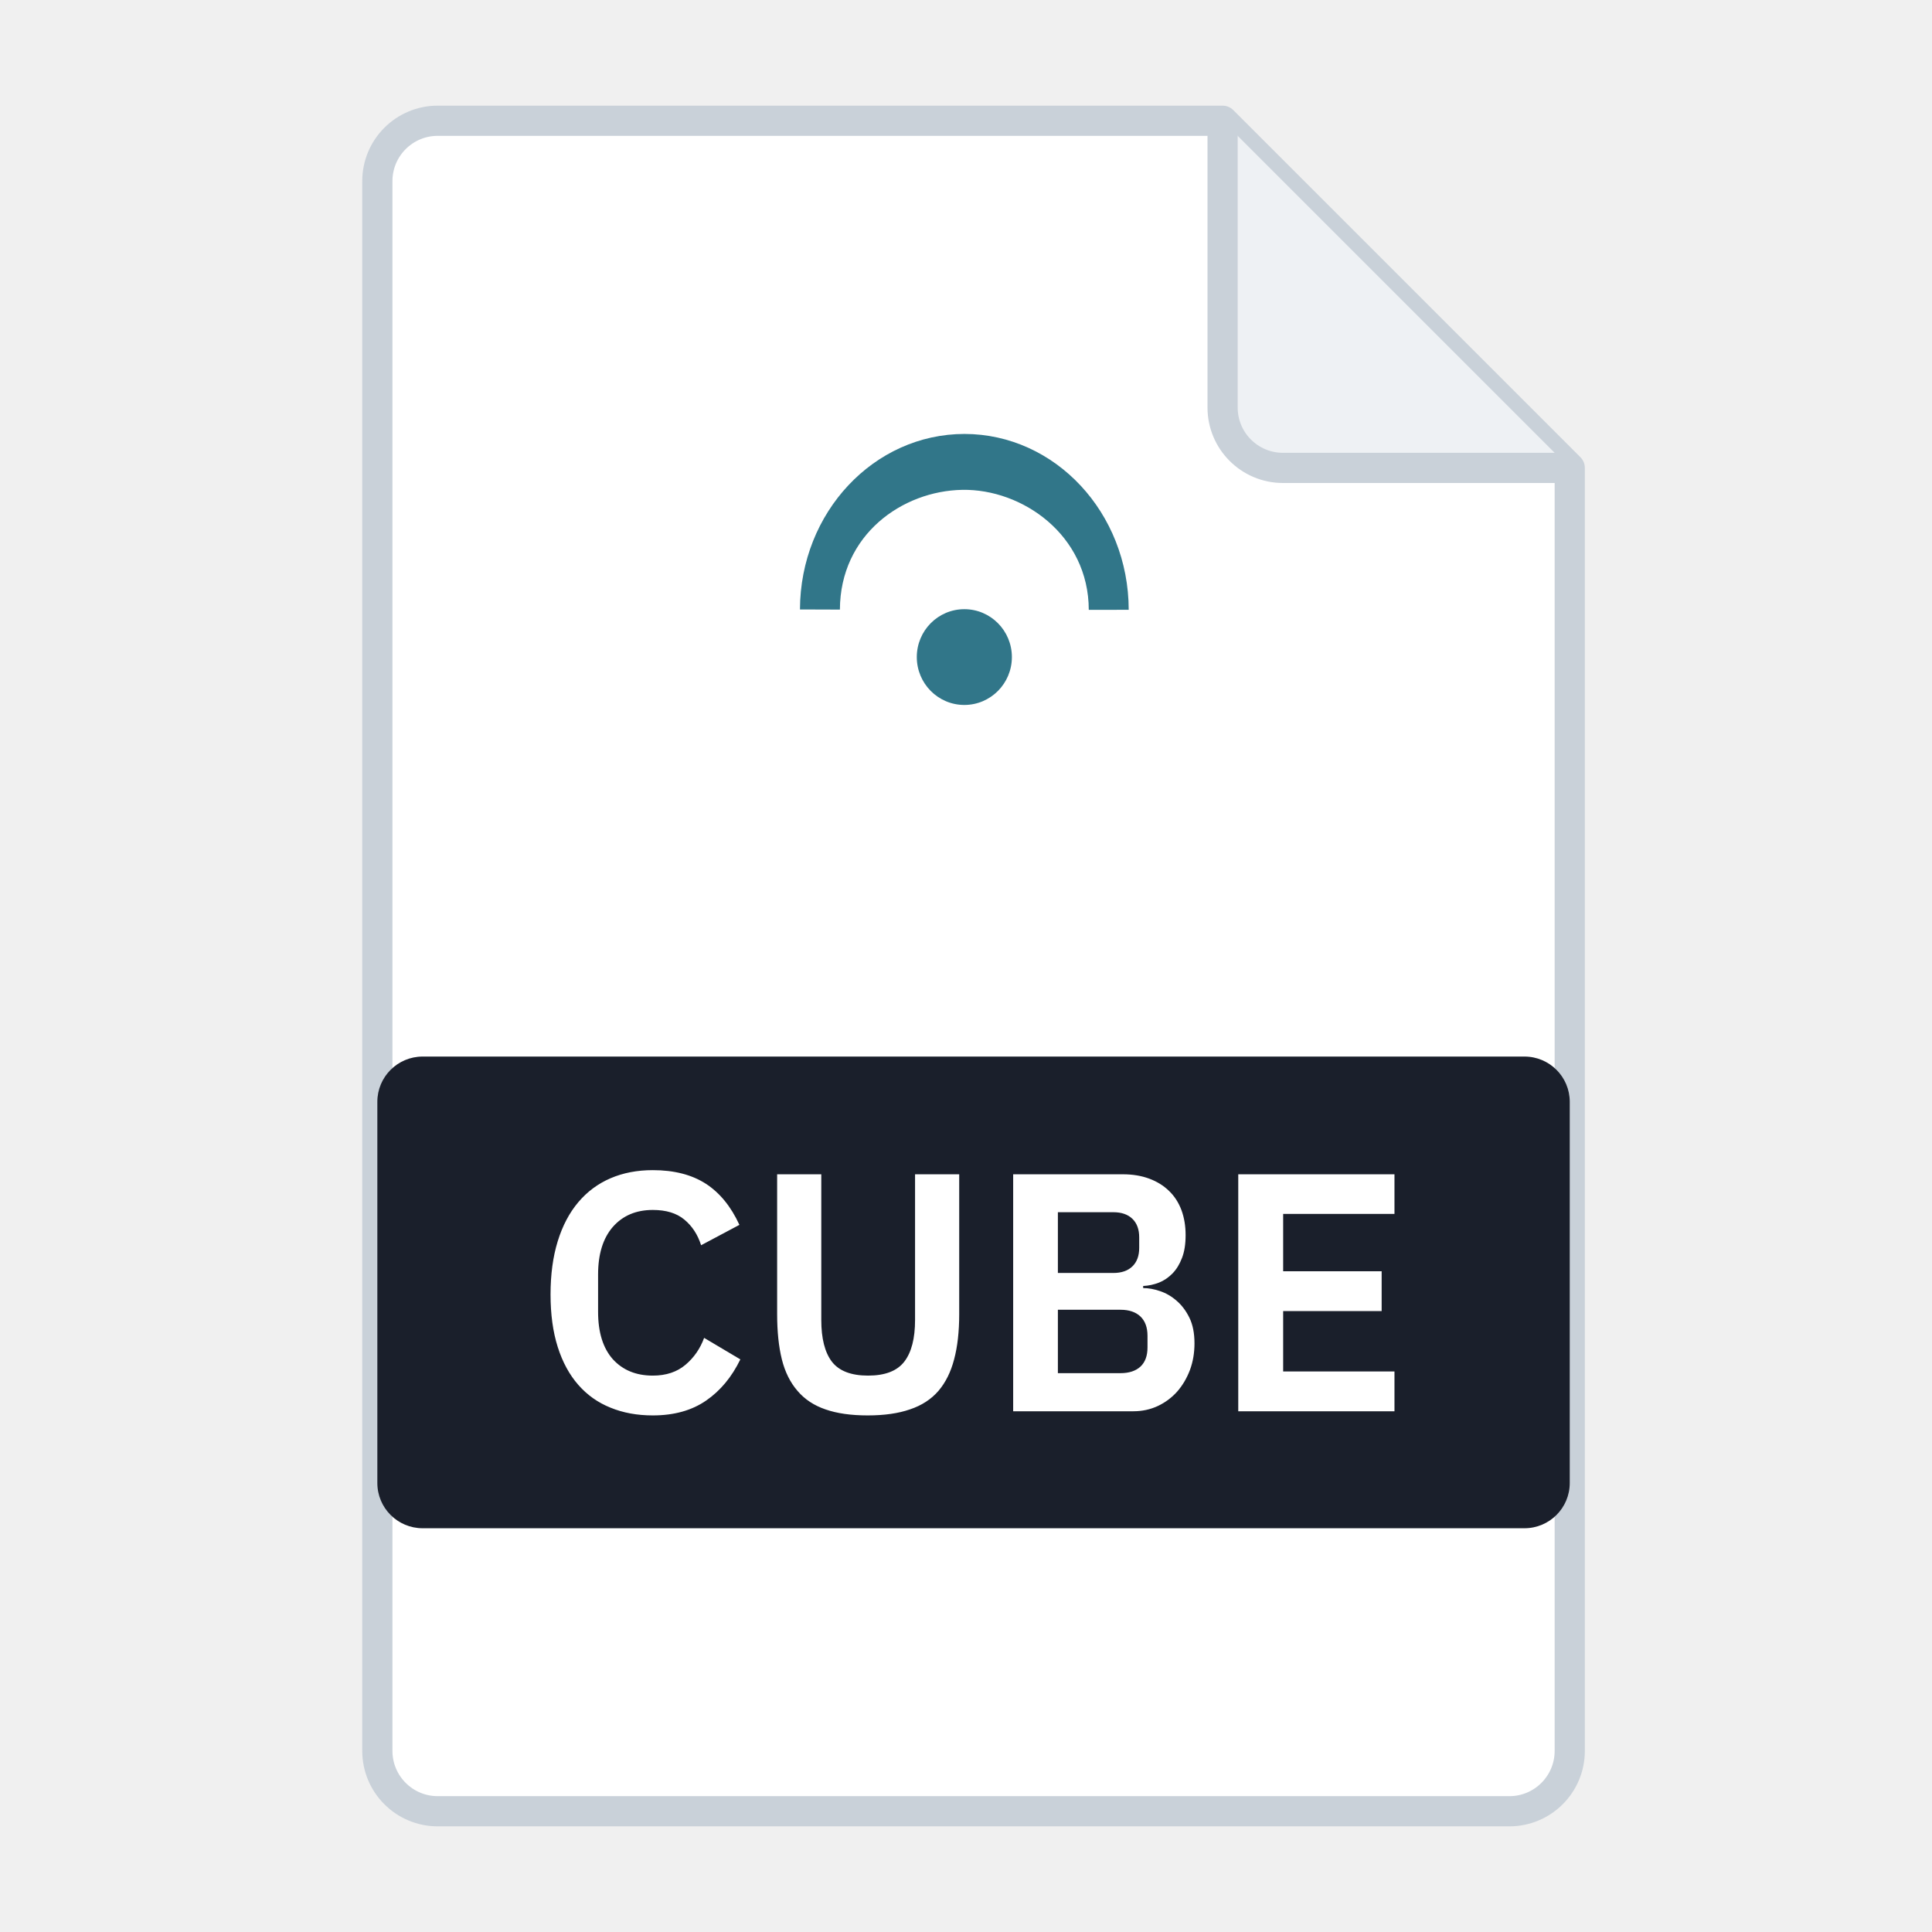
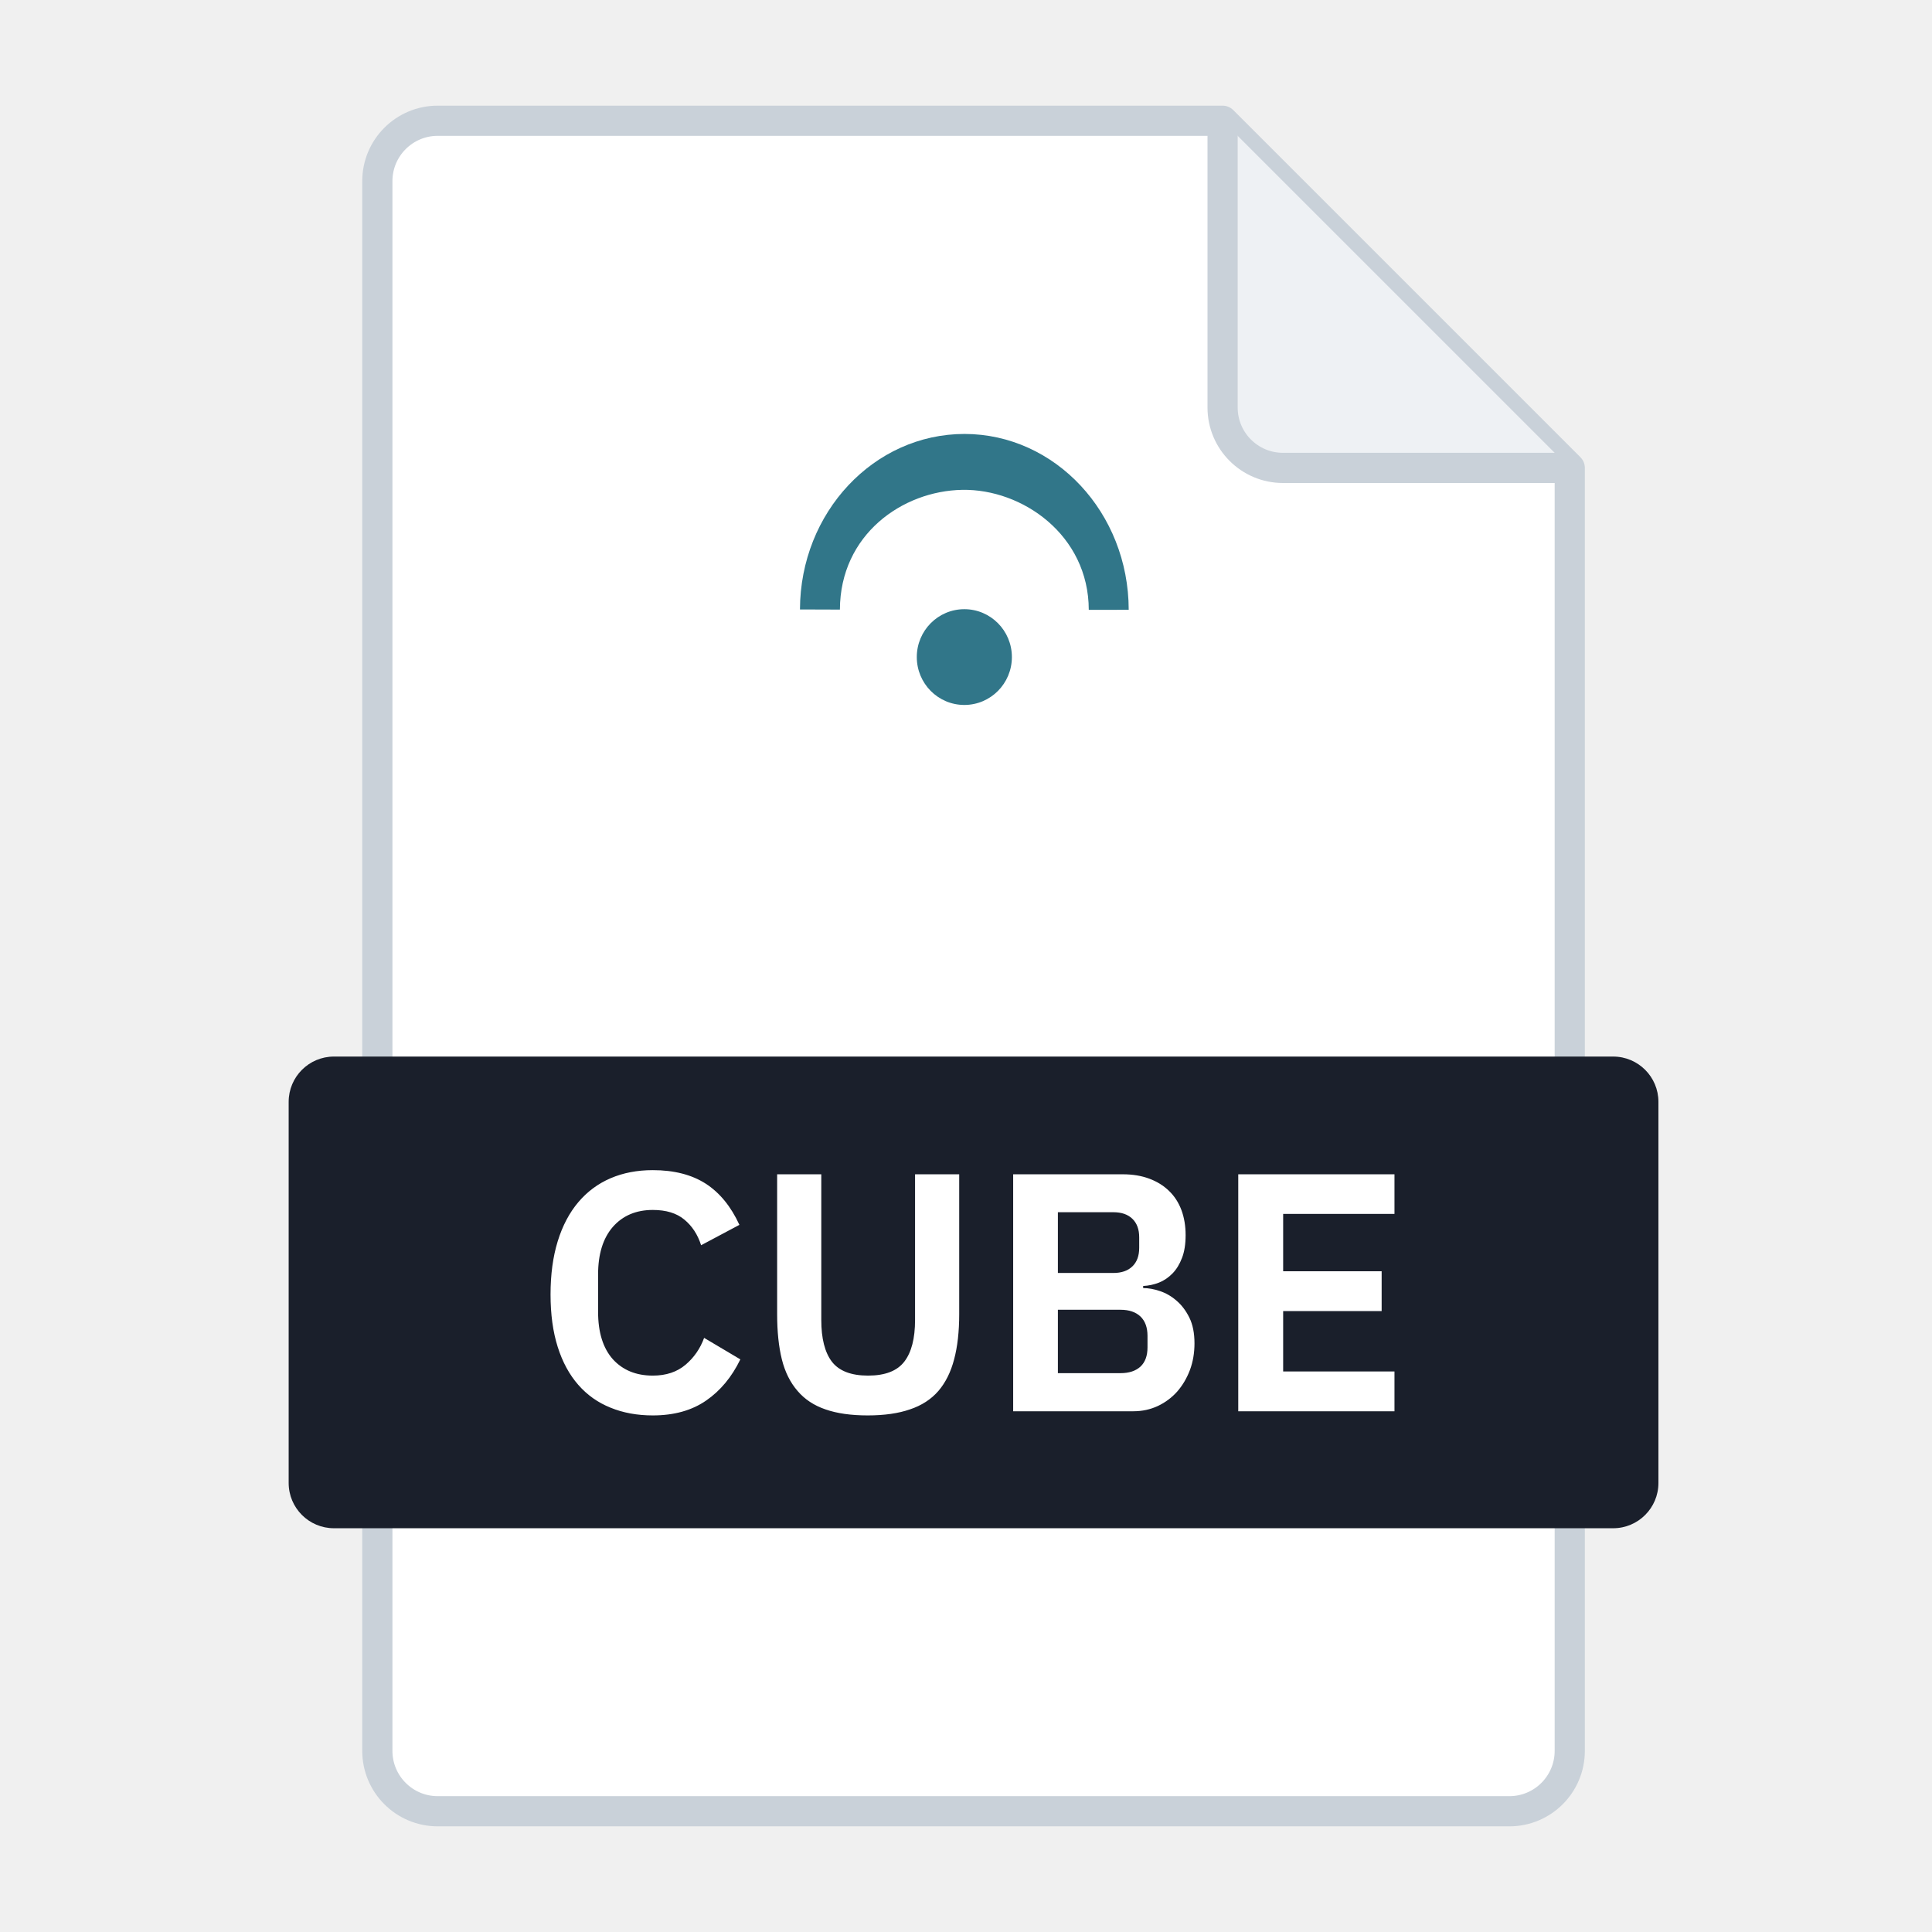
<svg xmlns="http://www.w3.org/2000/svg" viewBox="0 0 1024 1024">
  <path d="M232 64h416l184 184v680a32 32 0 0 1-32 32H232a32 32 0 0 1-32-32V96a32 32 0 0 1 32-32z" fill="#ffffff" stroke="#c9d1d9" stroke-width="16" stroke-linejoin="round" />
  <path d="M648 64v152a32 32 0 0 0 32 32h152" fill="#eef1f4" stroke="#c9d1d9" stroke-width="16" stroke-linejoin="round" />
  <g transform="translate(424 230) scale(0.36)" fill="#317689">
    <path d="M172 328.5c0-38.9 31.3-70.5 70-70.5s70 31.6 70 70.5-31.3 70.5-70 70.5-70-31.6-70-70.5zM0 258.4C.4 115.5 108.8 0 242.3 0 375.7.2 483.8 116 484 258.9l-58.8.1C425 148.6 327.2 80.8 239 82.3 150.8 83.8 59.2 148.2 58.8 258.6z" />
  </g>
-   <rect x="200" y="560" width="632" height="250" rx="24" fill="#1a1f2b" />
+   <rect x="153" y="560" width="726" height="250" rx="24" fill="#1a1f2b" />
  <path d="M346 750.2Q333.6 750.2 323.6 746.1Q313.6 742.1 306.5 734Q299.4 725.9 295.6 713.9Q291.8 701.9 291.8 686.1Q291.8 670.2 295.6 657.9Q299.4 645.6 306.5 637.2Q313.6 628.8 323.6 624.5Q333.6 620.2 346 620.2Q362.9 620.2 374.1 627.4Q385.2 634.6 391.9 649.2L371.6 660Q368.9 651.5 362.7 646.4Q356.6 641.3 346 641.3Q332.7 641.3 324.8 650.3Q317 659.3 317 675.5L317 695.3Q317 711.6 324.8 720.4Q332.7 729.1 346 729.1Q356.6 729.1 363.4 723.3Q370.1 717.6 373.2 709.1L392.4 720.5Q385.6 734.5 374.3 742.3Q362.9 750.2 346 750.2ZM435.3 622.4L435.3 699.6Q435.3 714.3 440.9 721.7Q446.6 729.1 460.1 729.1Q473.6 729.1 479.3 721.7Q485 714.3 485 699.6L485 622.4L508.4 622.4L508.4 696.5Q508.4 710.4 505.7 720.5Q503.1 730.5 497.4 737.2Q491.6 743.9 482.3 747Q473.1 750.2 459.9 750.2Q446.6 750.2 437.5 747Q428.4 743.9 422.7 737.2Q416.9 730.5 414.4 720.5Q411.9 710.4 411.9 696.5L411.9 622.4ZM537 622.4L595.1 622.4Q602.9 622.4 609.1 624.7Q615.3 627 619.6 631.2Q623.9 635.3 626.2 641.4Q628.4 647.4 628.4 654.6Q628.4 661.8 626.5 666.7Q624.6 671.7 621.5 674.9Q618.3 678.2 614.3 679.8Q610.2 681.4 605.9 681.6L605.9 682.7Q610.1 682.7 614.8 684.3Q619.6 685.9 623.6 689.4Q627.7 692.9 630.4 698.4Q633.1 703.9 633.1 712Q633.1 719.6 630.7 726.1Q628.2 732.7 623.9 737.6Q619.6 742.4 613.7 745.2Q607.7 748 600.7 748L537 748ZM560.7 727.8L593.9 727.8Q600.7 727.8 604.5 724.3Q608.2 720.8 608.2 714.2L608.2 708Q608.2 701.4 604.5 697.8Q600.7 694.2 593.9 694.2L560.7 694.2ZM560.7 674.7L590.1 674.7Q596.6 674.7 600.2 671.2Q603.8 667.7 603.8 661.4L603.8 655.8Q603.8 649.5 600.2 646Q596.6 642.5 590.1 642.5L560.7 642.5ZM656.3 748L656.3 622.4L739.1 622.4L739.1 643.4L680.1 643.4L680.1 673.8L732.3 673.8L732.3 694.9L680.1 694.9L680.1 726.9L739.1 726.9L739.1 748Z" fill="#ffffff" />
</svg>
